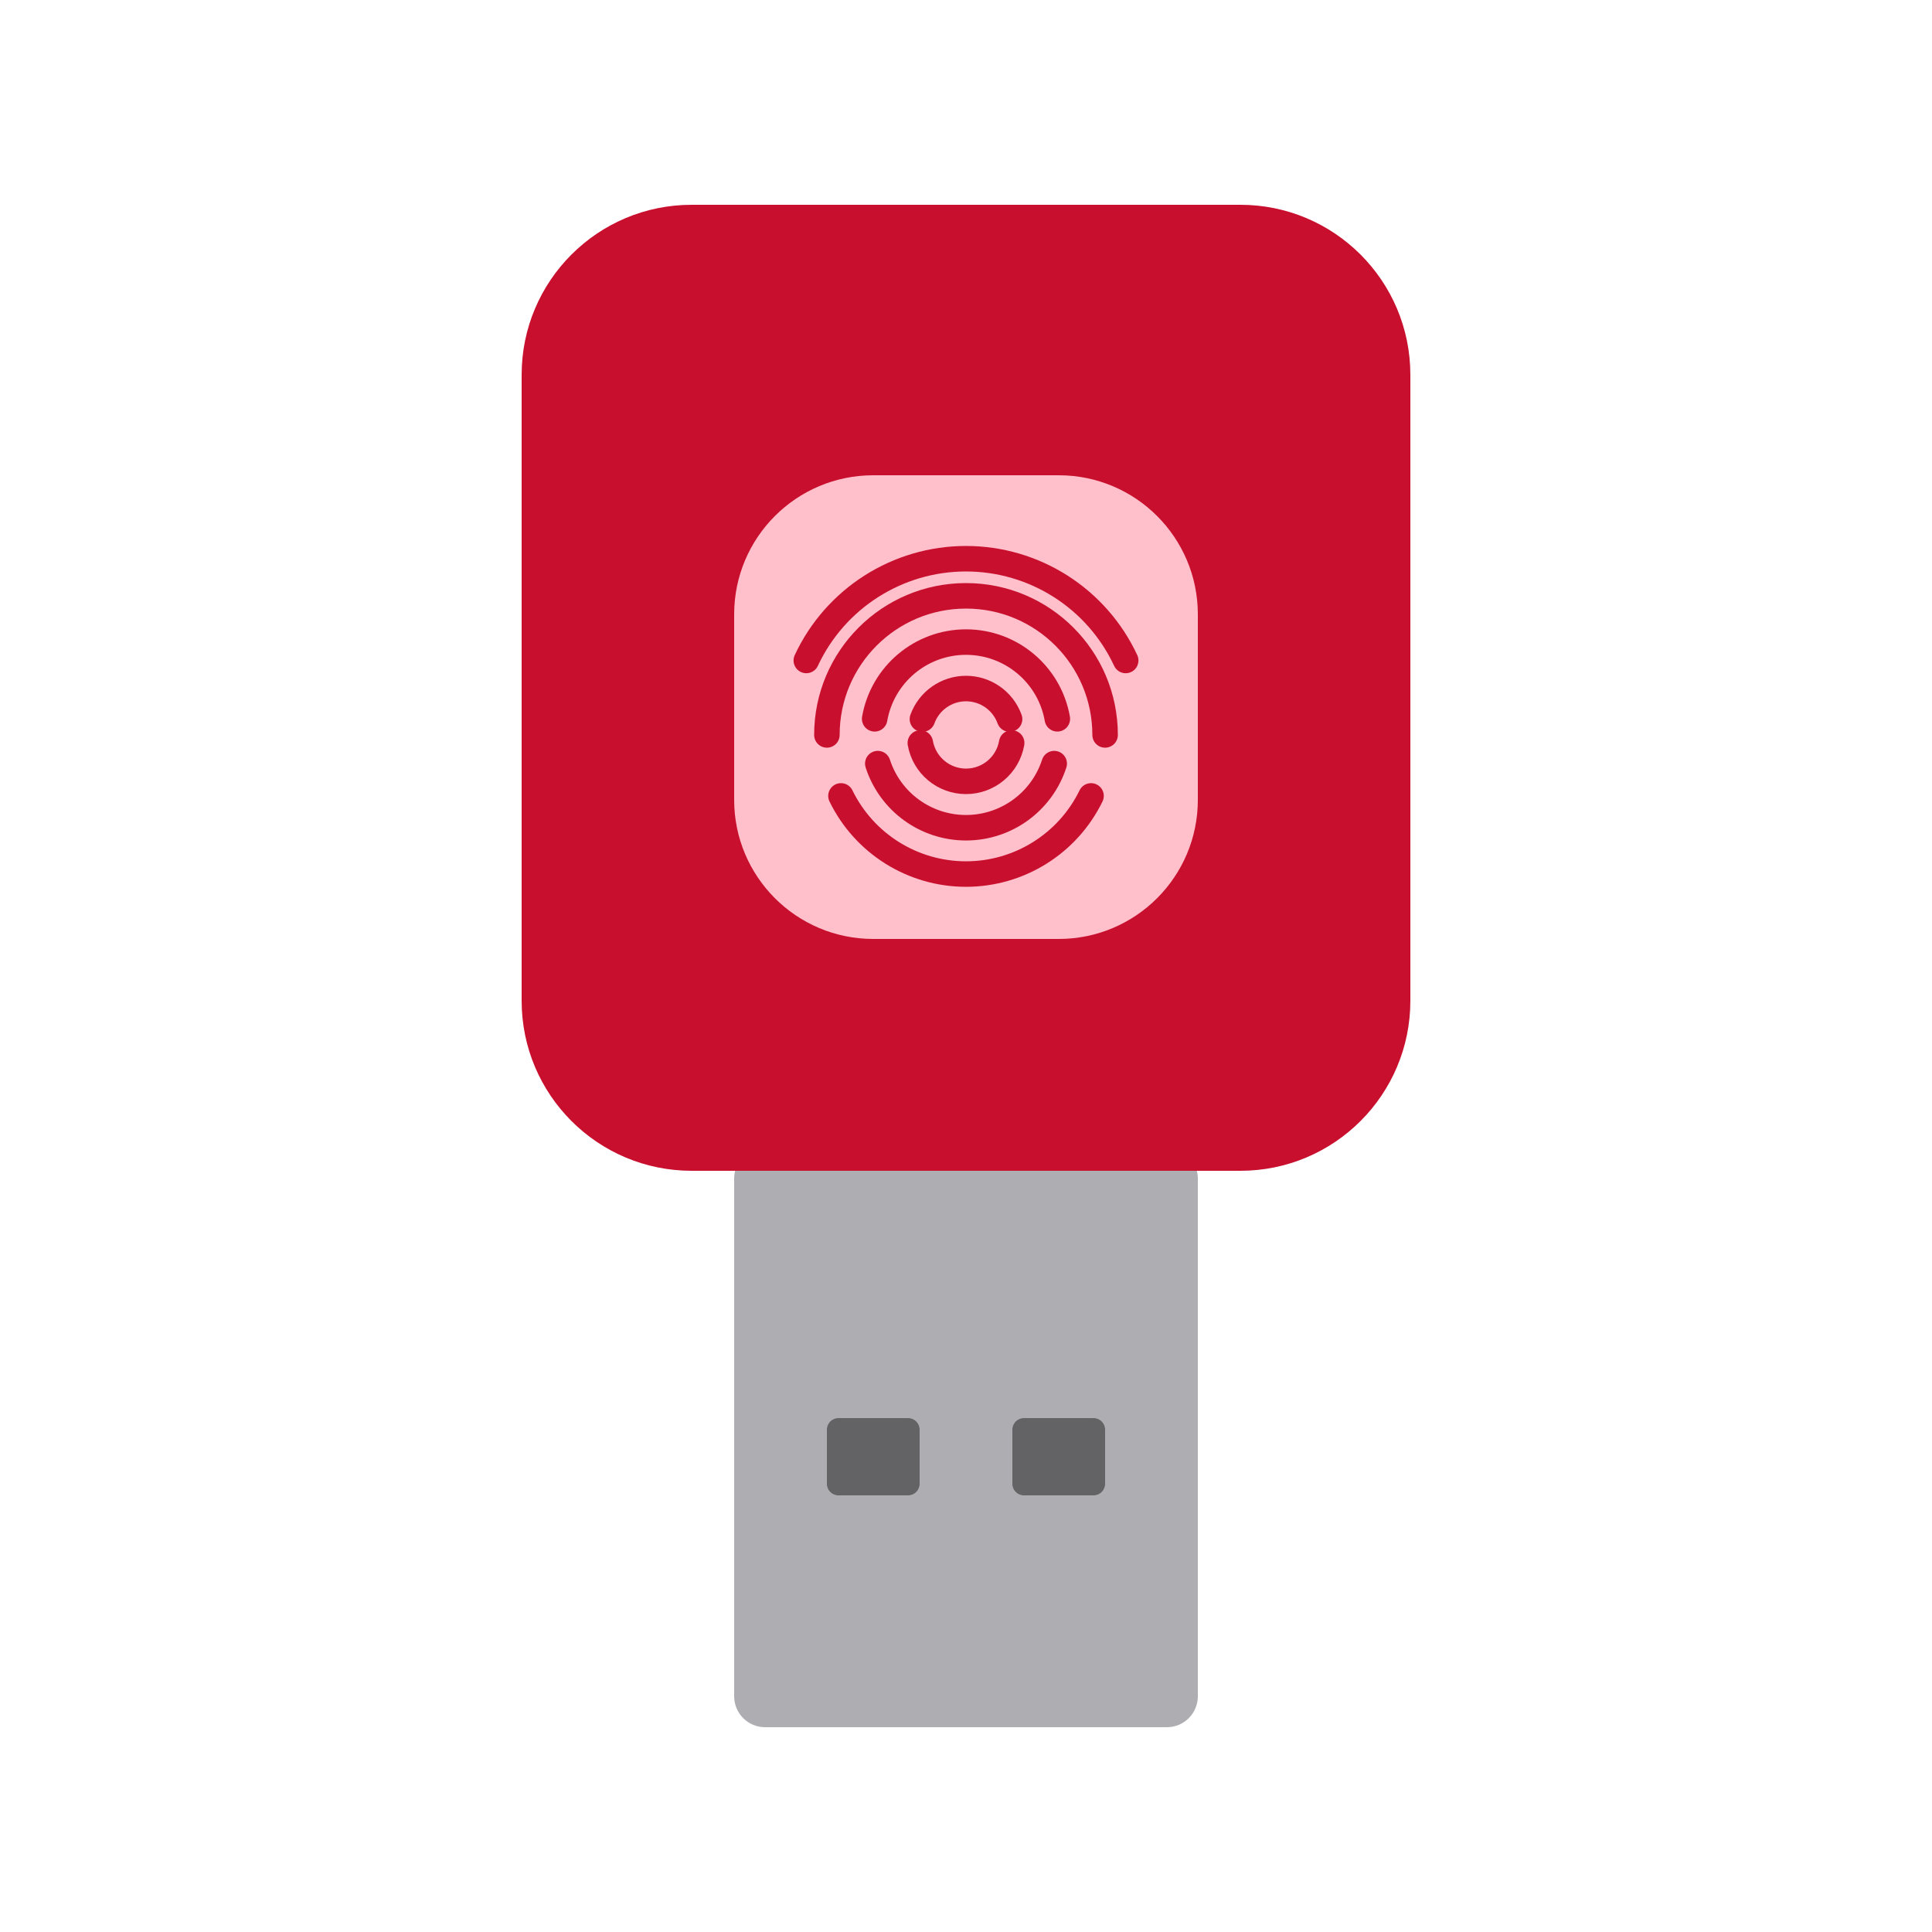
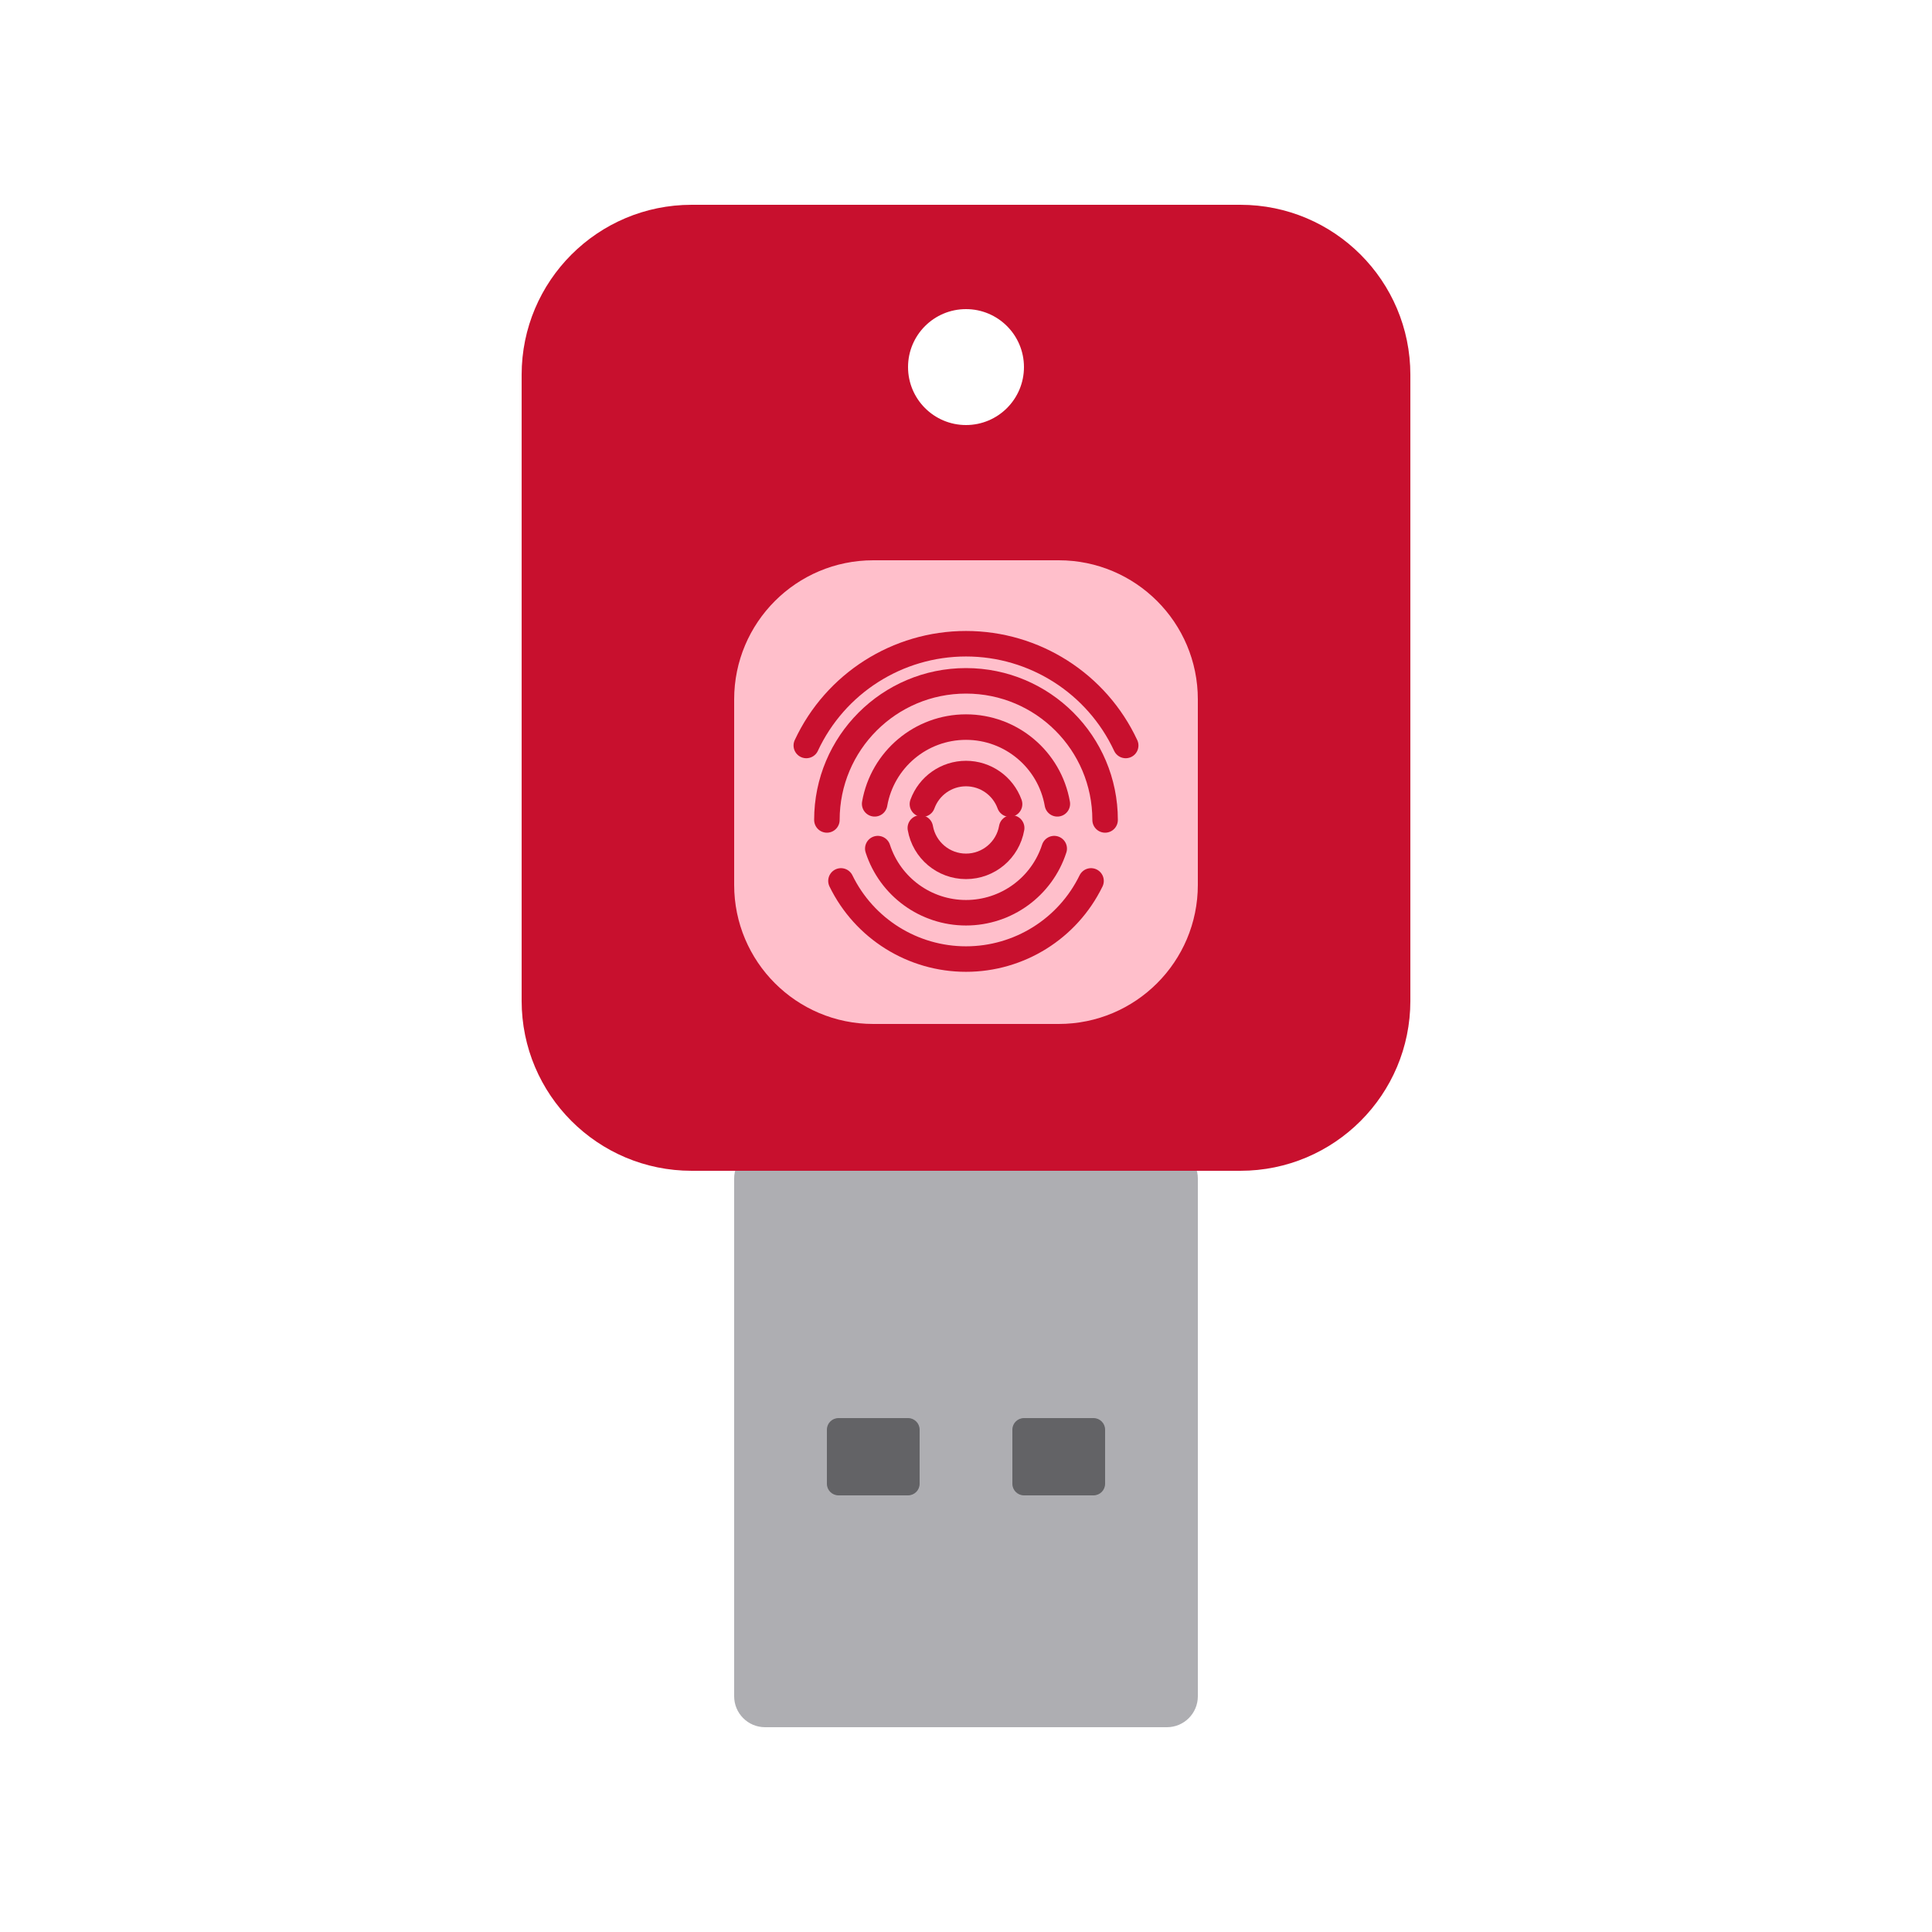
<svg xmlns="http://www.w3.org/2000/svg" width="500" height="500" viewBox="0 0 500 500">
  <g transform="translate(250 53)">
    <rect x="-60" y="244" width="120" height="150" rx="8" fill="#AEAEB2" />
    <rect x="-36" y="314" width="24" height="20" rx="3" fill="#636366" />
    <rect x="12" y="314" width="24" height="20" rx="3" fill="#636366" />
-     <rect x="-115" y="0" width="230" height="250" rx="44" fill="#C8102E" />
-     <rect x="-60" y="70" width="120" height="120" rx="36" fill="#FFBFCB" />
-     <path d="M-11.28,133.10 A12,12 0 0 1 11.28,133.10" fill="none" stroke="#C8102E" stroke-width="6.6" stroke-linecap="round" />
-     <path d="M11.82,139.28 A12,12 0 0 1 -11.82,139.28" fill="none" stroke="#C8102E" stroke-width="6.6" stroke-linecap="round" />
-     <path d="M-23.64,133.03 A24,24 0 0 1 23.64,133.03" fill="none" stroke="#C8102E" stroke-width="6.6" stroke-linecap="round" />
-     <path d="M22.83,144.62 A24,24 0 0 1 -22.83,144.62" fill="none" stroke="#C8102E" stroke-width="6.6" stroke-linecap="round" />
-     <path d="M-36.00,137.20 A36,36 0 0 1 36.00,137.20" fill="none" stroke="#C8102E" stroke-width="6.6" stroke-linecap="round" />
-     <path d="M32.36,152.98 A36,36 0 0 1 -32.36,152.98" fill="none" stroke="#C8102E" stroke-width="6.6" stroke-linecap="round" />
-     <path d="M-41.33,117.93 A45.6,45.6 0 0 1 41.33,117.93" fill="none" stroke="#C8102E" stroke-width="6.6" stroke-linecap="round" />
+     <path fill-rule="evenodd" fill="#C8102E" d="M-71 0H71A44 44 0 0 1 115 44V206A44 44 0 0 1 71 250H-71A44 44 0 0 1 -115 206V44A44 44 0 0 1 -71 0ZM-15 42a15 15 0 1 0 30 0a15 15 0 1 0 -30 0Z" />
+     <rect x="-60" y="92" width="120" height="120" rx="36" fill="#FFBFCB" />
+     <path d="M-11.28,155.10 A12,12 0 0 1 11.28,155.10" fill="none" stroke="#C8102E" stroke-width="6.6" stroke-linecap="round" />
+     <path d="M11.82,161.28 A12,12 0 0 1 -11.82,161.28" fill="none" stroke="#C8102E" stroke-width="6.6" stroke-linecap="round" />
+     <path d="M-23.64,155.03 A24,24 0 0 1 23.64,155.03" fill="none" stroke="#C8102E" stroke-width="6.6" stroke-linecap="round" />
+     <path d="M22.83,166.62 A24,24 0 0 1 -22.83,166.62" fill="none" stroke="#C8102E" stroke-width="6.6" stroke-linecap="round" />
+     <path d="M-36.00,159.20 A36,36 0 0 1 36.00,159.20" fill="none" stroke="#C8102E" stroke-width="6.6" stroke-linecap="round" />
+     <path d="M32.36,174.98 A36,36 0 0 1 -32.36,174.98" fill="none" stroke="#C8102E" stroke-width="6.6" stroke-linecap="round" />
+     <path d="M-41.33,139.93 A45.6,45.6 0 0 1 41.33,139.93" fill="none" stroke="#C8102E" stroke-width="6.6" stroke-linecap="round" />
  </g>
</svg>
